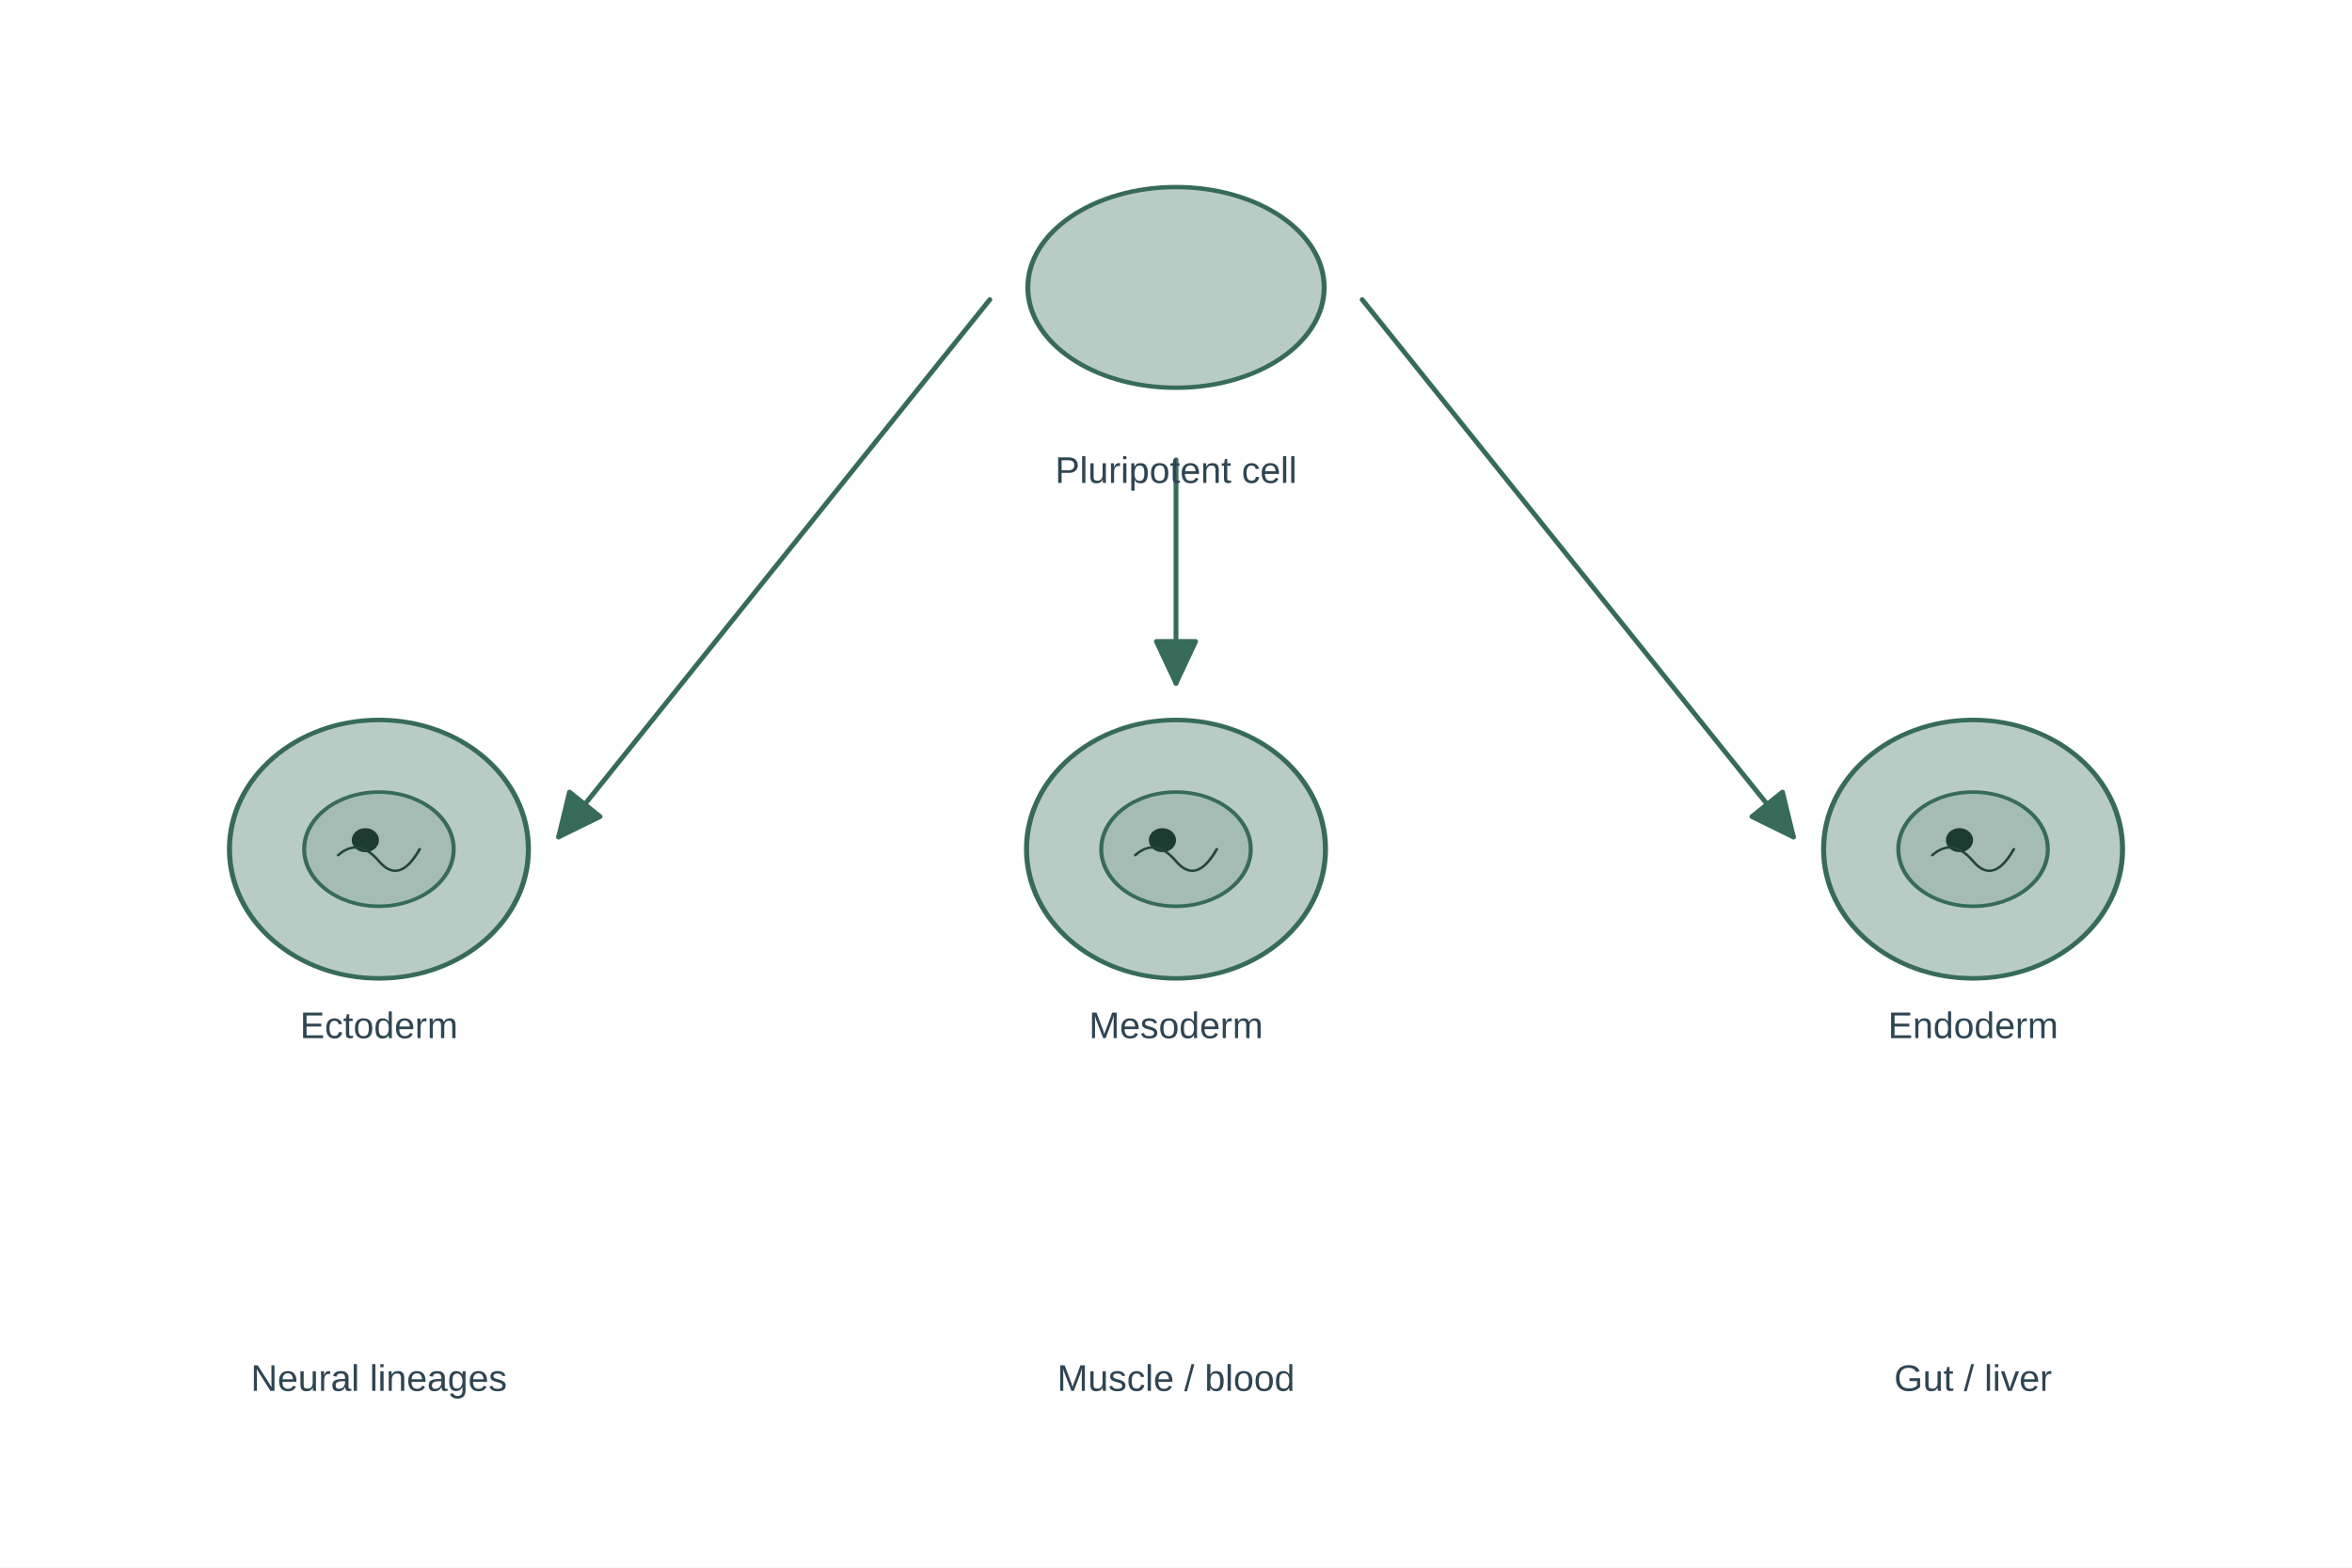
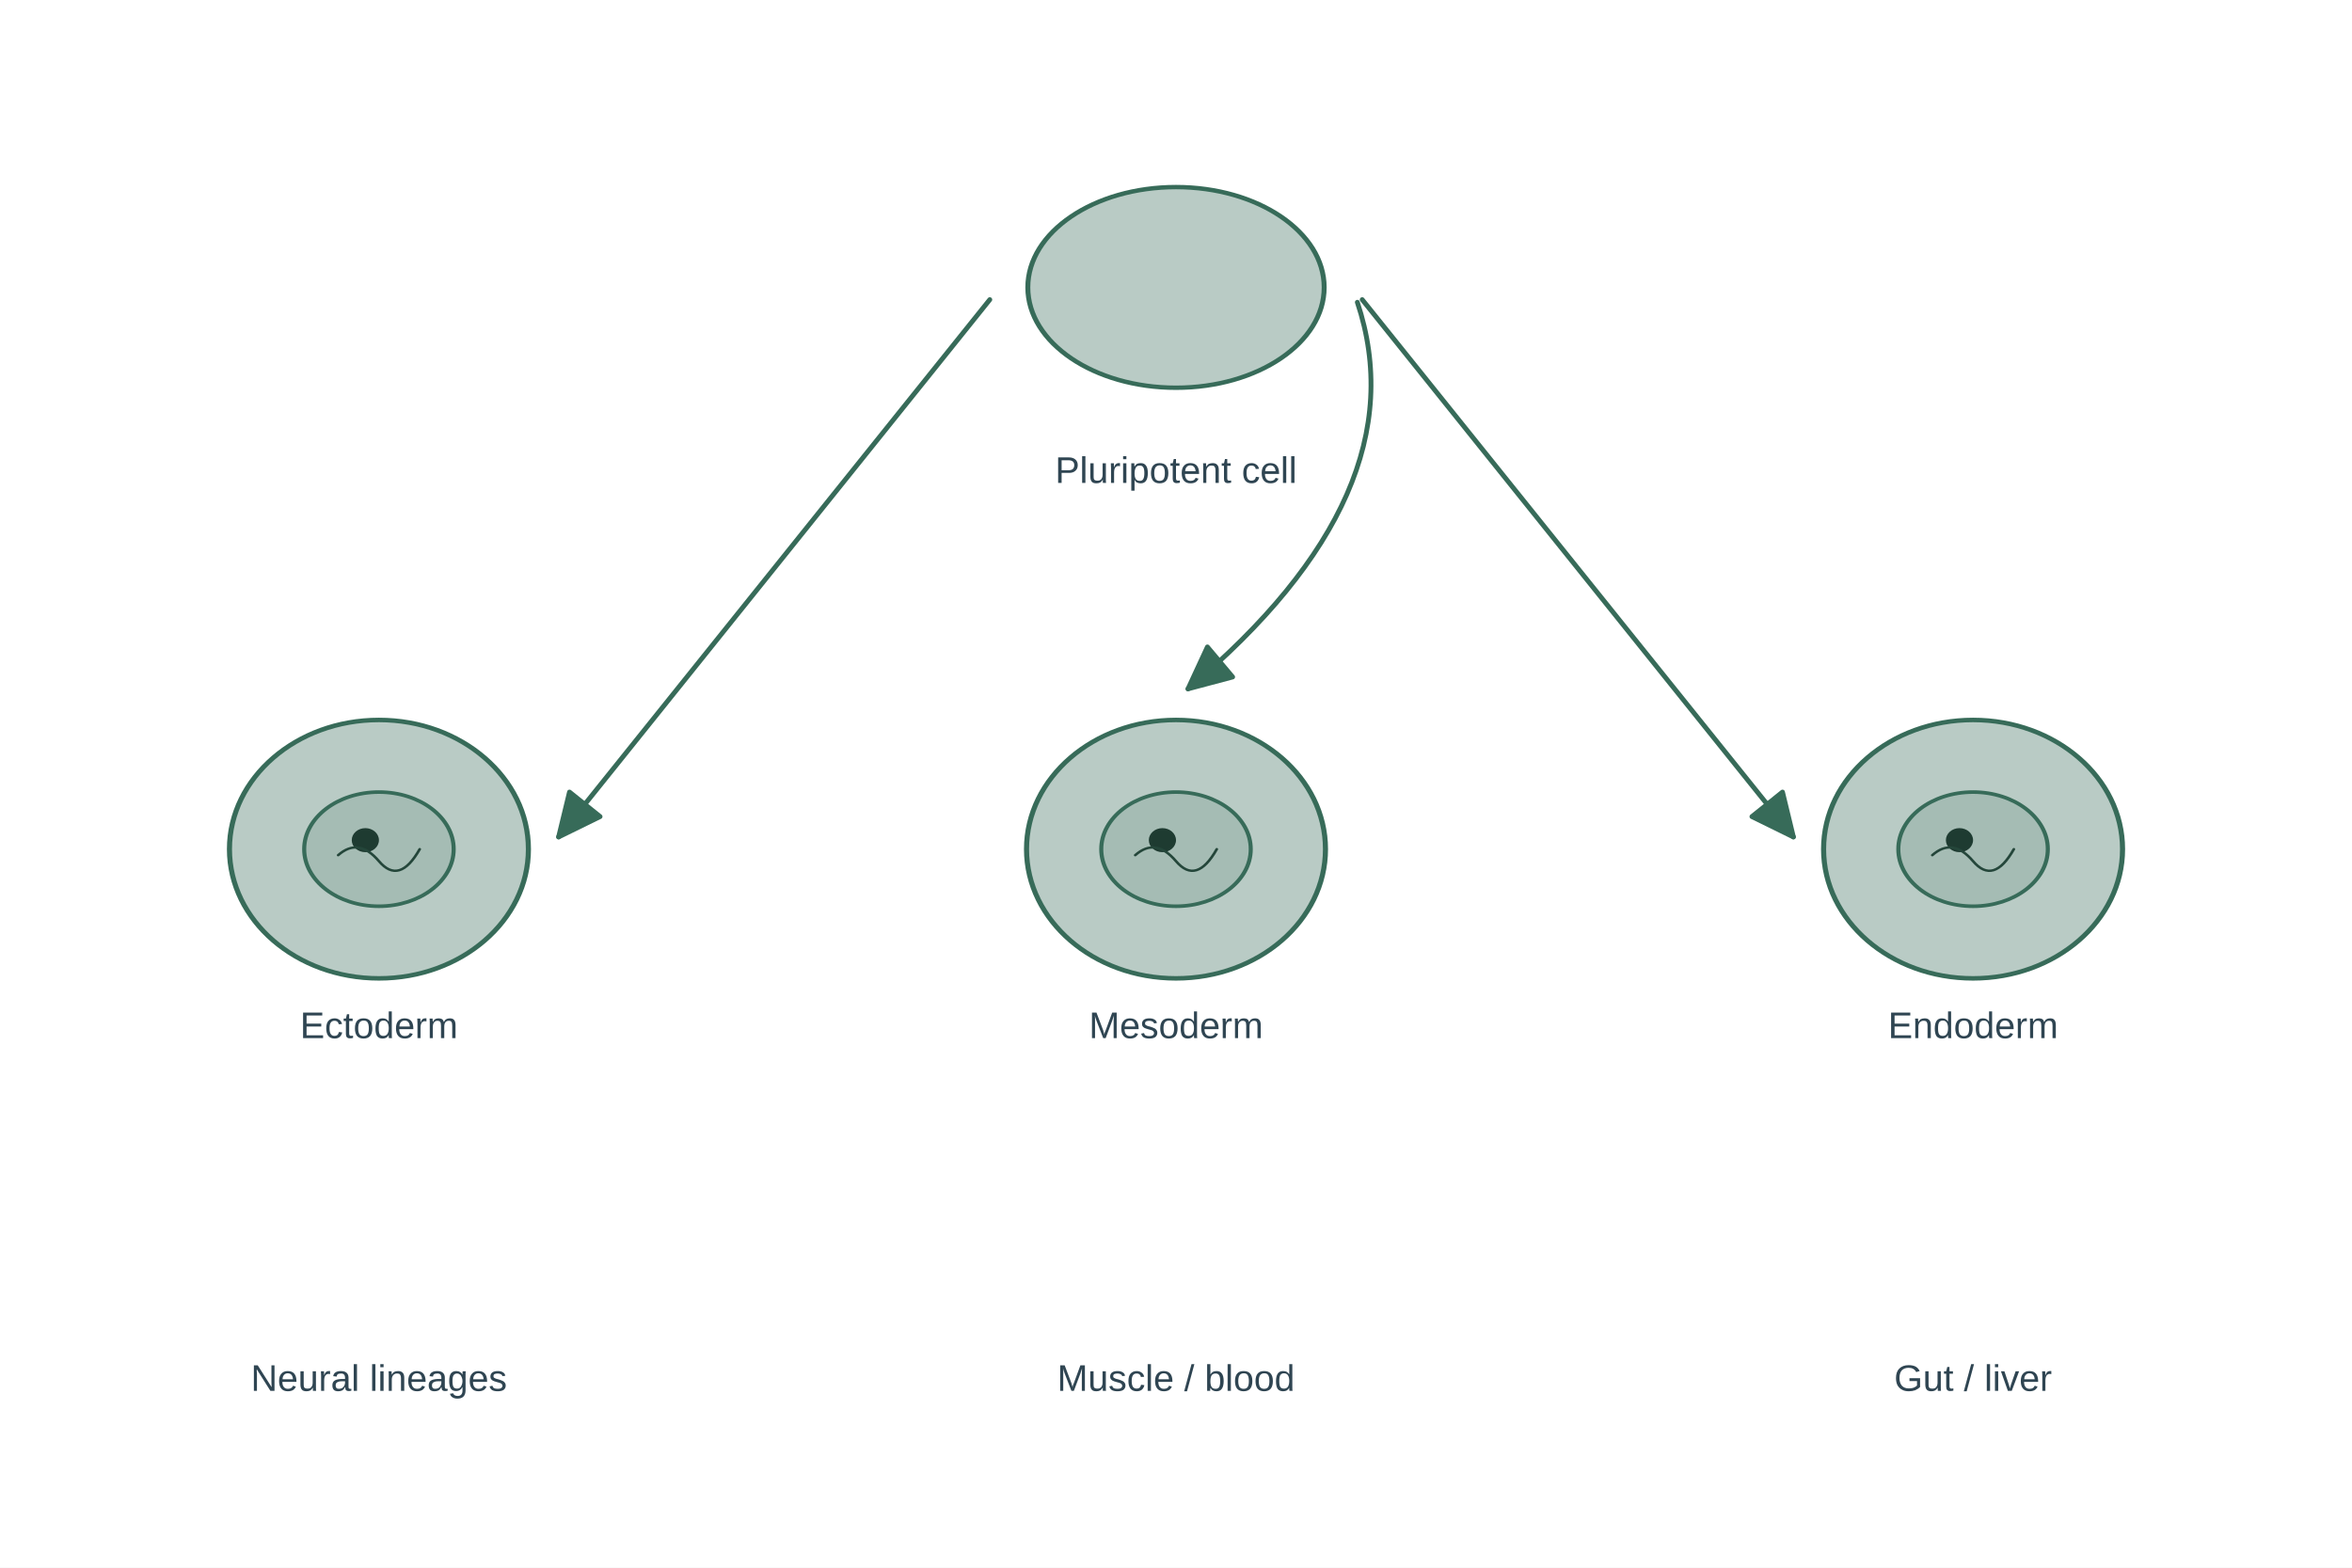
- <svg xmlns="http://www.w3.org/2000/svg" width="180.0mm" height="120.0mm" viewBox="0 0 180.0 120.0" data-version="2" data-revision="1">
+ <svg xmlns="http://www.w3.org/2000/svg" width="180.0mm" height="120.0mm" viewBox="0 0 180.0 120.0" data-version="3" data-revision="1">
  <rect width="180.0" height="120.0" fill="#FFFFFF" />
  <g id="layer-compartments" />
  <g id="layer-context" />
  <g id="layer-relations">
    <g data-relation-id="r1" data-relation-type="converts" id="rel-r1">
      <path fill="none" stroke="#376B59" stroke-width="0.37" stroke-linecap="round" stroke-linejoin="round" d="M 75.749 22.936 Q 59.25 43.5 42.751 64.064" data-line-body="true" data-indirect="false" />
      <path fill="#376B59" stroke="#376B59" stroke-width="0.37" stroke-linecap="round" stroke-linejoin="round" data-endpoint="filled-arrow" d="M 43.584 60.629 L 42.751 64.064 L 45.923 62.507 Z" />
    </g>
    <g data-relation-id="r2" data-relation-type="converts" id="rel-r2">
-       <path fill="none" stroke="#376B59" stroke-width="0.37" stroke-linecap="round" stroke-linejoin="round" d="M 90.0 35.2 Q 90.0 43.75 90.0 52.3" data-line-body="true" data-indirect="false" />
-       <path fill="#376B59" stroke="#376B59" stroke-width="0.37" stroke-linecap="round" stroke-linejoin="round" data-endpoint="filled-arrow" d="M 88.5 49.1 L 90.0 52.3 L 91.5 49.1 Z" />
+       <path fill="none" stroke="#376B59" stroke-width="0.37" stroke-linecap="round" stroke-linejoin="round" d="M 103.879 23.138 Q 108.75 37.75 90.919 52.728" data-line-body="true" data-indirect="false" />
+       <path fill="#376B59" stroke="#376B59" stroke-width="0.37" stroke-linecap="round" stroke-linejoin="round" data-endpoint="filled-arrow" d="M 92.404 49.521 L 90.919 52.728 L 94.334 51.819 Z" />
    </g>
    <g data-relation-id="r3" data-relation-type="converts" id="rel-r3">
      <path fill="none" stroke="#376B59" stroke-width="0.37" stroke-linecap="round" stroke-linejoin="round" d="M 104.251 22.936 Q 120.75 43.5 137.249 64.064" data-line-body="true" data-indirect="false" />
      <path fill="#376B59" stroke="#376B59" stroke-width="0.37" stroke-linecap="round" stroke-linejoin="round" data-endpoint="filled-arrow" d="M 134.077 62.507 L 137.249 64.064 L 136.416 60.629 Z" />
    </g>
  </g>
  <g id="layer-objects">
    <g data-object-id="stem" data-type="stem_cell" id="obj-stem">
      <g data-glyph="stem" transform="rotate(0.0 90.0 22.0)">
        <g transform="translate(76.5 10.0) scale(0.27 0.24)">
          <ellipse cx="50.00" cy="50.00" rx="42.00" ry="32.00" fill="#b9cbc5" stroke="#376B59" stroke-width="1.400" />
        </g>
      </g>
      <text x="90" y="36.963" font-size="2.822" font-family="Arial,Microsoft YaHei,sans-serif" fill="#2F4552" text-anchor="middle" font-weight="400" data-label-for="stem">Pluripotent cell</text>
    </g>
    <g data-object-id="ecto" data-type="cell" id="obj-ecto">
      <g data-glyph="ecto" transform="rotate(0.0 29.0 65.0)">
        <g transform="translate(16.0 53.5) scale(0.26 0.23)">
          <ellipse cx="50.00" cy="50.00" rx="44.00" ry="43.00" fill="#b9cbc5" stroke="#376B59" stroke-width="1.500" />
          <ellipse cx="50.00" cy="50.00" rx="22.00" ry="19.00" fill="#a5bcb4" stroke="#376B59" stroke-width="1.200" />
          <ellipse cx="46.00" cy="47.00" rx="4.00" ry="4.00" fill="#1e3b31" stroke="none" stroke-width="0.000" />
          <path d="M 38 52 Q 44 46 50 54 T 62 50" fill="none" stroke="#24463a" stroke-width="0.800" stroke-linecap="round" stroke-linejoin="round" />
        </g>
      </g>
      <text x="29" y="79.463" font-size="2.822" font-family="Arial,Microsoft YaHei,sans-serif" fill="#2F4552" text-anchor="middle" font-weight="400" data-label-for="ecto">Ectoderm</text>
    </g>
    <g data-object-id="meso" data-type="cell" id="obj-meso">
      <g data-glyph="meso" transform="rotate(0.0 90.0 65.0)">
        <g transform="translate(77.0 53.5) scale(0.26 0.23)">
          <ellipse cx="50.00" cy="50.00" rx="44.00" ry="43.00" fill="#b9cbc5" stroke="#376B59" stroke-width="1.500" />
          <ellipse cx="50.00" cy="50.00" rx="22.00" ry="19.00" fill="#a5bcb4" stroke="#376B59" stroke-width="1.200" />
          <ellipse cx="46.00" cy="47.00" rx="4.00" ry="4.00" fill="#1e3b31" stroke="none" stroke-width="0.000" />
          <path d="M 38 52 Q 44 46 50 54 T 62 50" fill="none" stroke="#24463a" stroke-width="0.800" stroke-linecap="round" stroke-linejoin="round" />
        </g>
      </g>
      <text x="90" y="79.463" font-size="2.822" font-family="Arial,Microsoft YaHei,sans-serif" fill="#2F4552" text-anchor="middle" font-weight="400" data-label-for="meso">Mesoderm</text>
    </g>
    <g data-object-id="endo" data-type="cell" id="obj-endo">
      <g data-glyph="endo" transform="rotate(0.0 151.0 65.0)">
        <g transform="translate(138.0 53.5) scale(0.26 0.23)">
          <ellipse cx="50.00" cy="50.00" rx="44.00" ry="43.00" fill="#b9cbc5" stroke="#376B59" stroke-width="1.500" />
          <ellipse cx="50.00" cy="50.00" rx="22.00" ry="19.00" fill="#a5bcb4" stroke="#376B59" stroke-width="1.200" />
          <ellipse cx="46.00" cy="47.00" rx="4.00" ry="4.00" fill="#1e3b31" stroke="none" stroke-width="0.000" />
          <path d="M 38 52 Q 44 46 50 54 T 62 50" fill="none" stroke="#24463a" stroke-width="0.800" stroke-linecap="round" stroke-linejoin="round" />
        </g>
      </g>
      <text x="151" y="79.463" font-size="2.822" font-family="Arial,Microsoft YaHei,sans-serif" fill="#2F4552" text-anchor="middle" font-weight="400" data-label-for="endo">Endoderm</text>
    </g>
    <g data-object-id="e1" data-type="text" id="obj-e1">
      <g data-glyph="e1" transform="rotate(0.0 29.0 103.0)">
        <g transform="translate(1.5 102.5) scale(0.55 0.01)" />
      </g>
      <text x="29" y="106.463" font-size="2.822" font-family="Arial,Microsoft YaHei,sans-serif" fill="#2F4552" text-anchor="middle" font-weight="400" data-label-for="e1">Neural lineages</text>
    </g>
    <g data-object-id="e2" data-type="text" id="obj-e2">
      <g data-glyph="e2" transform="rotate(0.0 90.0 103.0)">
        <g transform="translate(62.5 102.5) scale(0.55 0.01)" />
      </g>
      <text x="90" y="106.463" font-size="2.822" font-family="Arial,Microsoft YaHei,sans-serif" fill="#2F4552" text-anchor="middle" font-weight="400" data-label-for="e2">Muscle / blood</text>
    </g>
    <g data-object-id="e3" data-type="text" id="obj-e3">
      <g data-glyph="e3" transform="rotate(0.0 151.0 103.0)">
        <g transform="translate(123.5 102.5) scale(0.55 0.01)" />
      </g>
      <text x="151" y="106.463" font-size="2.822" font-family="Arial,Microsoft YaHei,sans-serif" fill="#2F4552" text-anchor="middle" font-weight="400" data-label-for="e3">Gut / liver</text>
    </g>
  </g>
+   <g id="layer-callouts" />
</svg>
